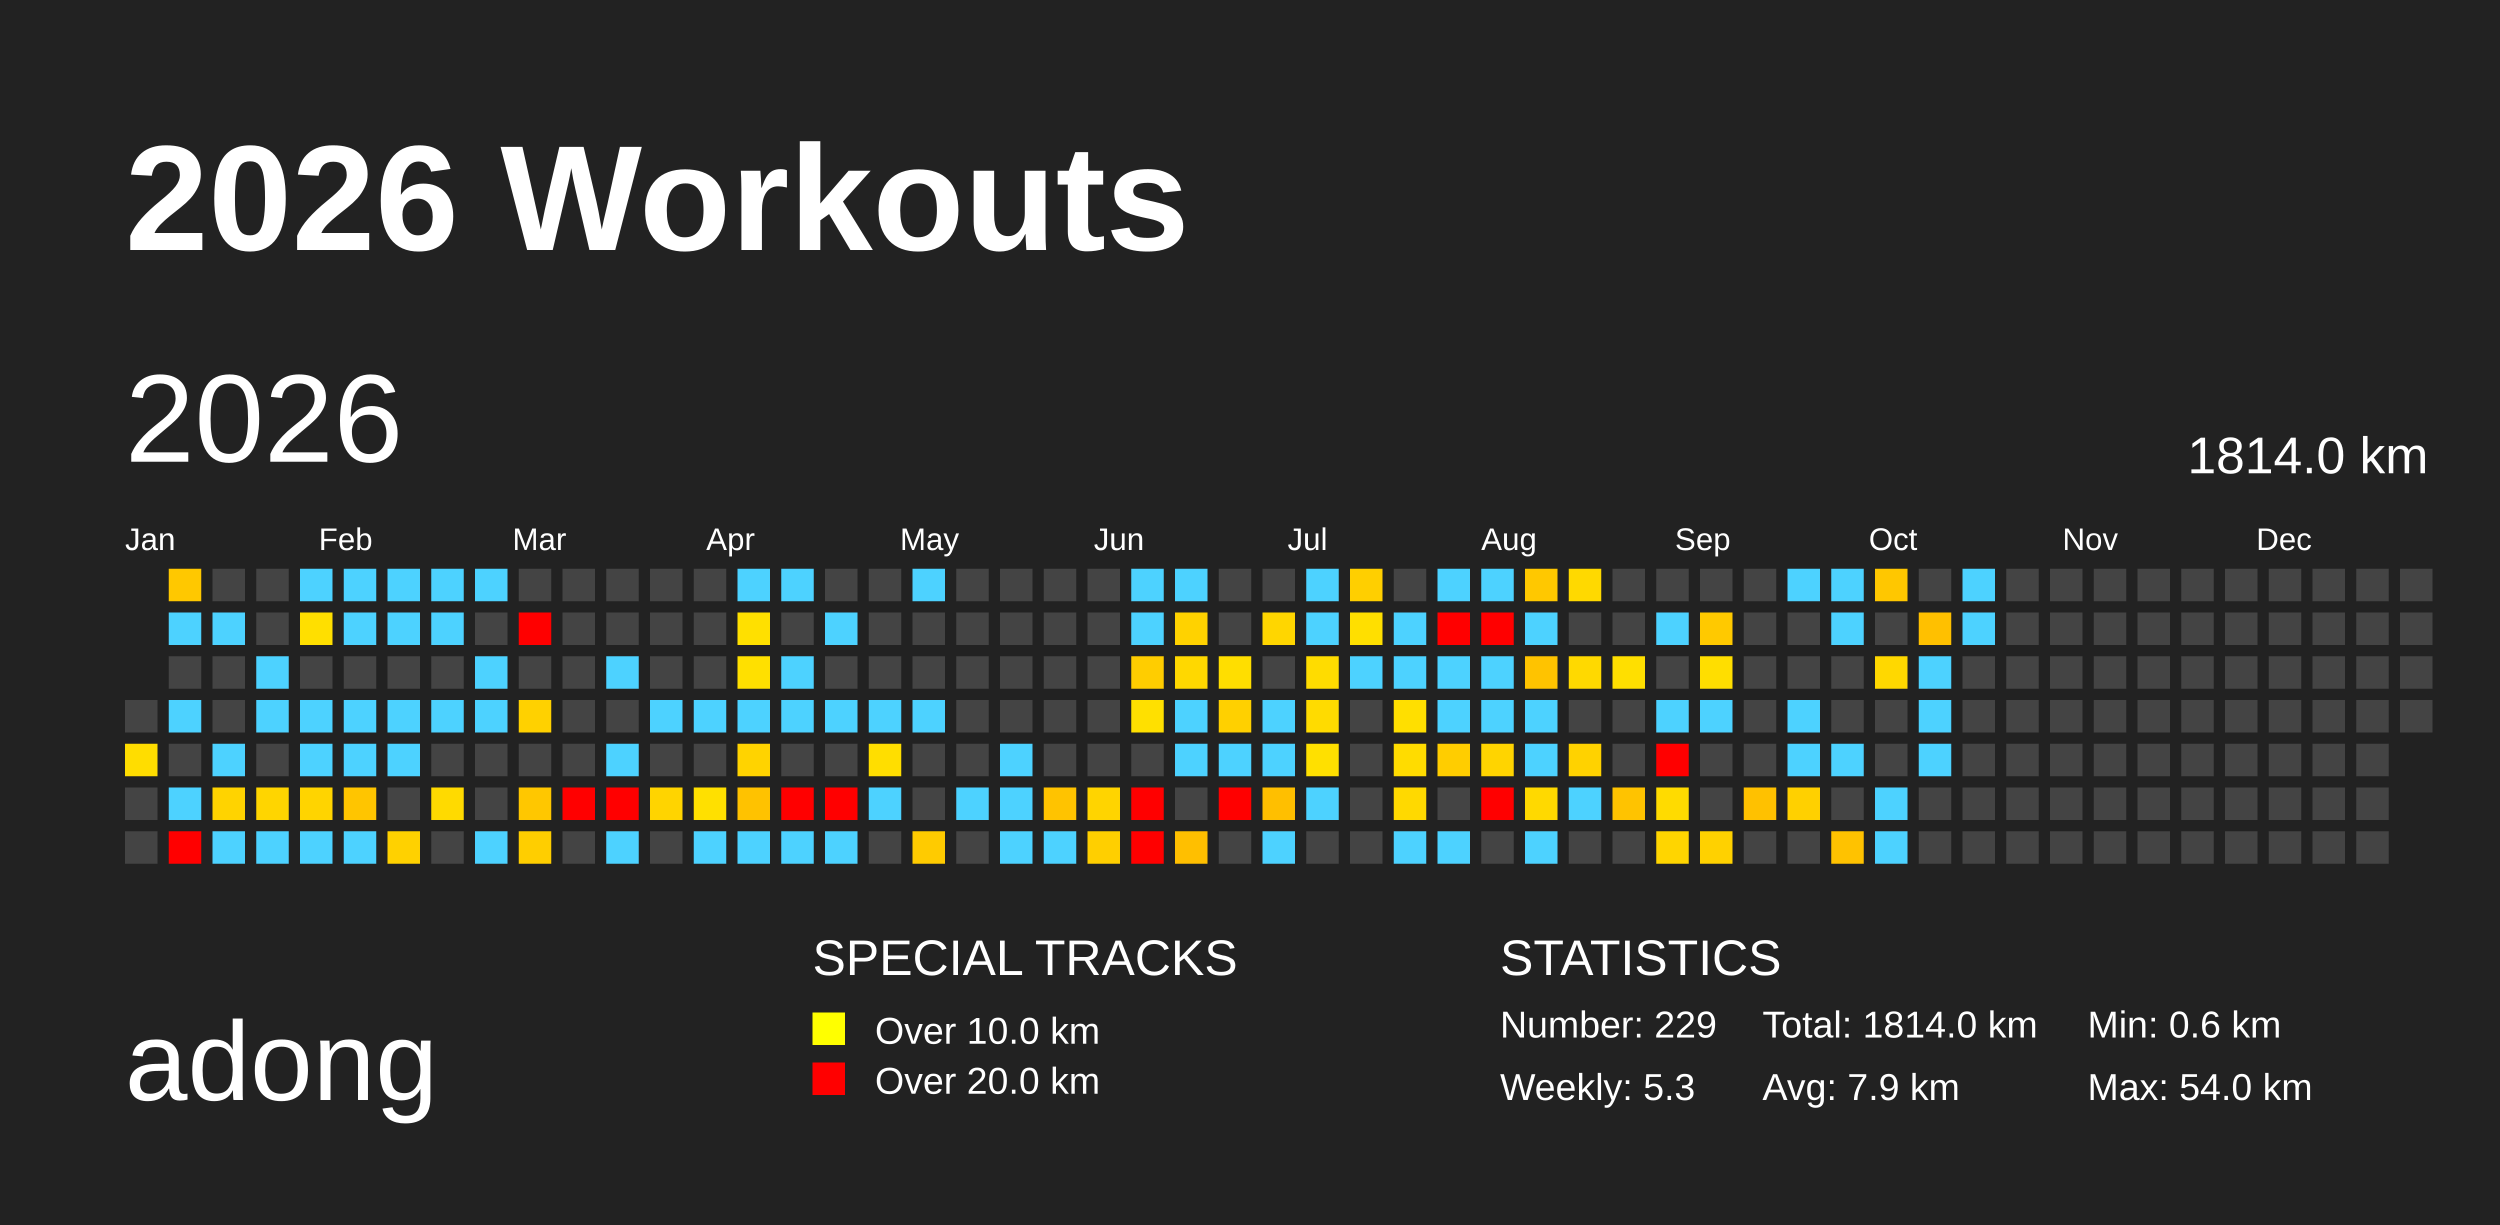
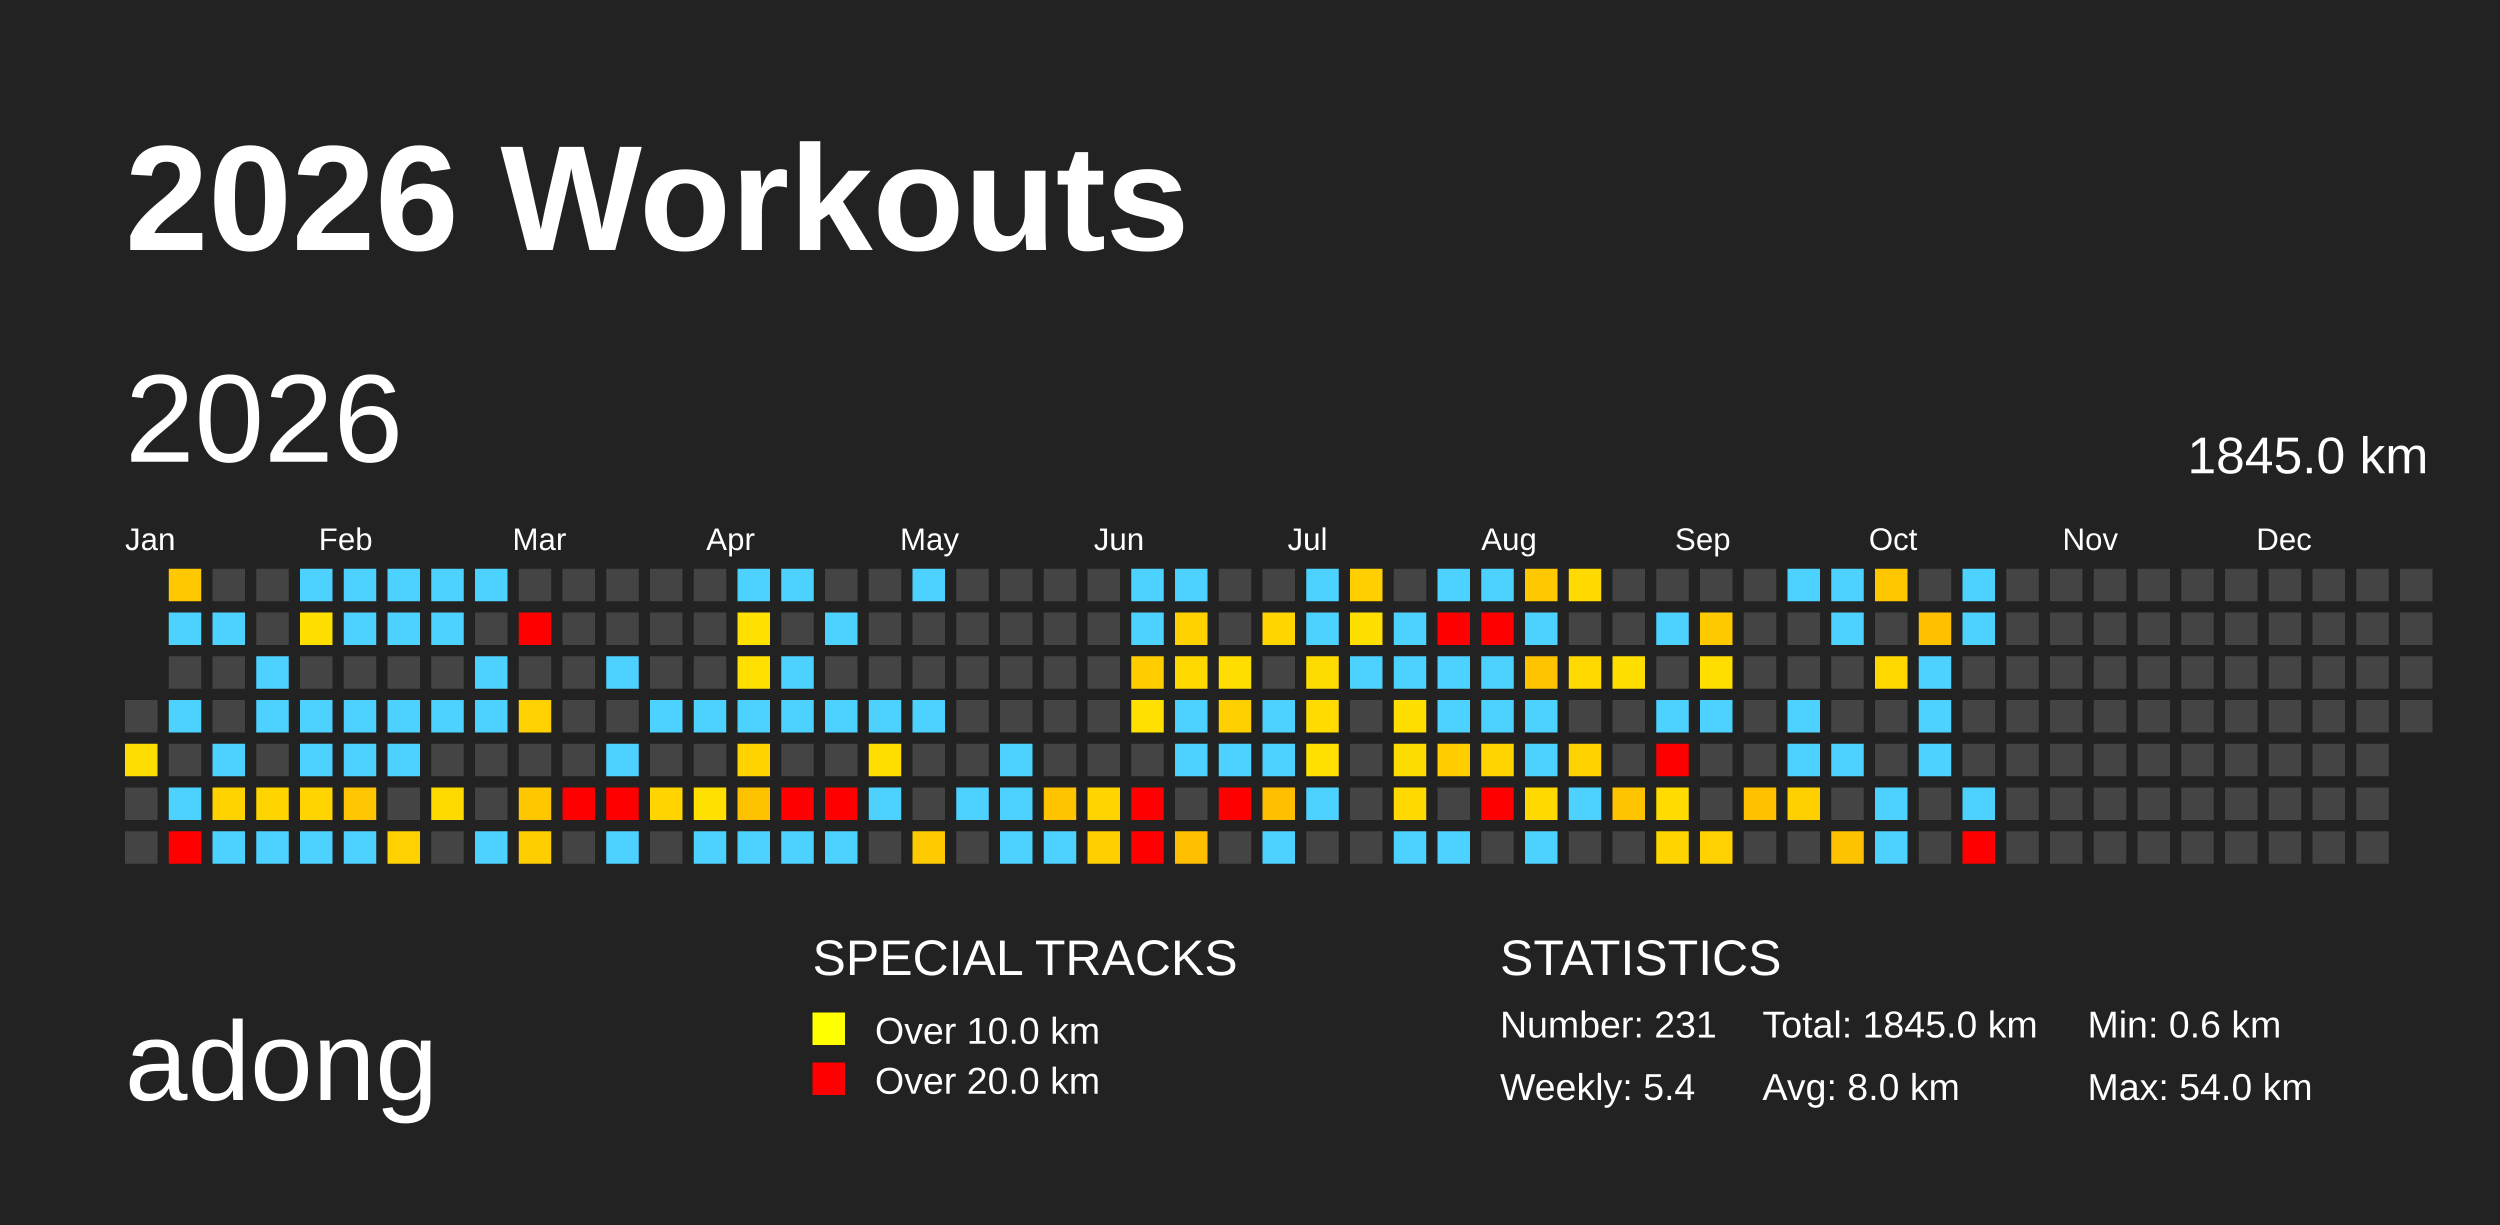
<svg xmlns="http://www.w3.org/2000/svg" baseProfile="full" height="98mm" version="1.1" viewBox="0,0,200,98" width="200mm">
  <defs>
    <pattern height="2" id="indoor-stripe" patternUnits="userSpaceOnUse" width="2">
      <line stroke="white" stroke-opacity="0.45" stroke-width="0.5" x1="0" x2="2" y1="2" y2="0" />
    </pattern>
  </defs>
  <rect fill="#222222" height="98" width="200" x="0" y="0" />
  <text fill="#FFFFFF" style="font-size:12px; font-family:Arial; font-weight:bold;" x="10" y="20">2026 Workouts</text>
  <text fill="#FFFFFF" style="font-size:9px; font-family:Arial" x="10" y="88">adong</text>
  <text fill="#FFFFFF" style="font-size:4px; font-family:Arial" x="65" y="78">SPECIAL TRACKS</text>
  <rect fill="yellow" height="2.6" width="2.6" x="65" y="81" />
  <text fill="#FFFFFF" style="font-size:3px; font-family:Arial" x="70" y="83.5">Over 10.0 km</text>
  <rect fill="red" height="2.6" width="2.6" x="65" y="85" />
  <text fill="#FFFFFF" style="font-size:3px; font-family:Arial" x="70" y="87.5">Over 20.0 km</text>
  <text fill="#FFFFFF" style="font-size:4px; font-family:Arial" x="120" y="78">STATISTICS</text>
-   <text fill="#FFFFFF" style="font-size:3px; font-family:Arial" x="120" y="83">Number: 229</text>
-   <text fill="#FFFFFF" style="font-size:3px; font-family:Arial" x="120" y="88">Weekly: 5.3</text>
-   <text fill="#FFFFFF" style="font-size:3px; font-family:Arial" x="141" y="83">Total: 1814.0 km</text>
-   <text fill="#FFFFFF" style="font-size:3px; font-family:Arial" x="141" y="88">Avg: 7.9 km</text>
+   <text fill="#FFFFFF" style="font-size:3px; font-family:Arial" x="120" y="83">Number: 231</text>
+   <text fill="#FFFFFF" style="font-size:3px; font-family:Arial" x="120" y="88">Weekly: 5.4</text>
+   <text fill="#FFFFFF" style="font-size:3px; font-family:Arial" x="141" y="83">Total: 1845.0 km</text>
+   <text fill="#FFFFFF" style="font-size:3px; font-family:Arial" x="141" y="88">Avg: 8.0 km</text>
  <text fill="#FFFFFF" style="font-size:3px; font-family:Arial" x="167" y="83">Min: 0.6 km</text>
  <text fill="#FFFFFF" style="font-size:3px; font-family:Arial" x="167" y="88">Max: 54.0 km</text>
  <text dominant-baseline="hanging" fill="#FFFFFF" style="font-size:10.0px; font-family:Arial;" x="10" y="30">2026</text>
-   <text dominant-baseline="hanging" fill="#FFFFFF" style="font-size:4.125px; font-family:Arial;" x="175" y="35">1814.0 km</text>
+   <text dominant-baseline="hanging" fill="#FFFFFF" style="font-size:4.125px; font-family:Arial;" x="175" y="35">1845.0 km</text>
  <text fill="#FFFFFF" style="font-size:2.5px; font-family:Arial" x="10.0" y="44">Jan</text>
  <text fill="#FFFFFF" style="font-size:2.5px; font-family:Arial" x="25.5" y="44">Feb</text>
  <text fill="#FFFFFF" style="font-size:2.5px; font-family:Arial" x="41.0" y="44">Mar</text>
  <text fill="#FFFFFF" style="font-size:2.5px; font-family:Arial" x="56.5" y="44">Apr</text>
  <text fill="#FFFFFF" style="font-size:2.5px; font-family:Arial" x="72.0" y="44">May</text>
  <text fill="#FFFFFF" style="font-size:2.5px; font-family:Arial" x="87.5" y="44">Jun</text>
  <text fill="#FFFFFF" style="font-size:2.5px; font-family:Arial" x="103.0" y="44">Jul</text>
  <text fill="#FFFFFF" style="font-size:2.5px; font-family:Arial" x="118.5" y="44">Aug</text>
  <text fill="#FFFFFF" style="font-size:2.5px; font-family:Arial" x="134.0" y="44">Sep</text>
  <text fill="#FFFFFF" style="font-size:2.5px; font-family:Arial" x="149.5" y="44">Oct</text>
  <text fill="#FFFFFF" style="font-size:2.5px; font-family:Arial" x="165.0" y="44">Nov</text>
  <text fill="#FFFFFF" style="font-size:2.5px; font-family:Arial" x="180.5" y="44">Dec</text>
  <rect fill="#444444" height="2.6" width="2.6" x="10.0" y="56.0" />
  <rect fill="#ffdd00" height="2.6" width="2.6" x="10.0" y="59.5" />
  <rect fill="#444444" height="2.6" width="2.6" x="10.0" y="63.0" />
  <rect fill="#444444" height="2.6" width="2.6" x="10.0" y="66.5" />
  <rect fill="#ffc800" height="2.6" width="2.6" x="13.5" y="45.5" />
  <rect fill="#4dd2ff" height="2.6" width="2.6" x="13.5" y="49.0" />
  <rect fill="#444444" height="2.6" width="2.6" x="13.5" y="52.5" />
  <rect fill="#4dd2ff" height="2.6" width="2.6" x="13.5" y="56.0" />
  <rect fill="#444444" height="2.6" width="2.6" x="13.5" y="59.5" />
  <rect fill="#4dd2ff" height="2.6" width="2.6" x="13.5" y="63.0" />
  <rect fill="red" height="2.6" width="2.6" x="13.5" y="66.5" />
  <rect fill="#444444" height="2.6" width="2.6" x="17.0" y="45.5" />
  <rect fill="#4dd2ff" height="2.6" width="2.6" x="17.0" y="49.0" />
  <rect fill="#444444" height="2.6" width="2.6" x="17.0" y="52.5" />
  <rect fill="#444444" height="2.6" width="2.6" x="17.0" y="56.0" />
  <rect fill="#4dd2ff" height="2.6" width="2.6" x="17.0" y="59.5" />
  <rect fill="#ffd300" height="2.6" width="2.6" x="17.0" y="63.0" />
  <rect fill="#4dd2ff" height="2.6" width="2.6" x="17.0" y="66.5" />
  <rect fill="#444444" height="2.6" width="2.6" x="20.5" y="45.5" />
  <rect fill="#444444" height="2.6" width="2.6" x="20.5" y="49.0" />
  <rect fill="#4dd2ff" height="2.6" width="2.6" x="20.5" y="52.5" />
  <rect fill="#4dd2ff" height="2.6" width="2.6" x="20.5" y="56.0" />
  <rect fill="#444444" height="2.6" width="2.6" x="20.5" y="59.5" />
  <rect fill="#ffd500" height="2.6" width="2.6" x="20.5" y="63.0" />
  <rect fill="#4dd2ff" height="2.6" width="2.6" x="20.5" y="66.5" />
  <rect fill="#4dd2ff" height="2.6" width="2.6" x="24.0" y="45.5" />
  <rect fill="#ffdf00" height="2.6" width="2.6" x="24.0" y="49.0" />
  <rect fill="#444444" height="2.6" width="2.6" x="24.0" y="52.5" />
  <rect fill="#4dd2ff" height="2.6" width="2.6" x="24.0" y="56.0" />
  <rect fill="#4dd2ff" height="2.6" width="2.6" x="24.0" y="59.5" />
  <rect fill="#ffd400" height="2.6" width="2.6" x="24.0" y="63.0" />
  <rect fill="#4dd2ff" height="2.6" width="2.6" x="24.0" y="66.5" />
  <rect fill="#4dd2ff" height="2.6" width="2.6" x="27.5" y="45.5" />
  <rect fill="#4dd2ff" height="2.6" width="2.6" x="27.5" y="49.0" />
  <rect fill="#444444" height="2.6" width="2.6" x="27.5" y="52.5" />
  <rect fill="#4dd2ff" height="2.6" width="2.6" x="27.5" y="56.0" />
  <rect fill="#4dd2ff" height="2.6" width="2.6" x="27.5" y="59.5" />
  <rect fill="#ffc500" height="2.6" width="2.6" x="27.5" y="63.0" />
  <rect fill="#4dd2ff" height="2.6" width="2.6" x="27.5" y="66.5" />
  <rect fill="#4dd2ff" height="2.6" width="2.6" x="31.0" y="45.5" />
  <rect fill="#4dd2ff" height="2.6" width="2.6" x="31.0" y="49.0" />
  <rect fill="#444444" height="2.6" width="2.6" x="31.0" y="52.5" />
  <rect fill="#4dd2ff" height="2.6" width="2.6" x="31.0" y="56.0" />
  <rect fill="#4dd2ff" height="2.6" width="2.6" x="31.0" y="59.5" />
  <rect fill="#444444" height="2.6" width="2.6" x="31.0" y="63.0" />
  <rect fill="#ffd100" height="2.6" width="2.6" x="31.0" y="66.5" />
  <rect fill="#4dd2ff" height="2.6" width="2.6" x="34.5" y="45.5" />
  <rect fill="#4dd2ff" height="2.6" width="2.6" x="34.5" y="49.0" />
  <rect fill="#444444" height="2.6" width="2.6" x="34.5" y="52.5" />
  <rect fill="#4dd2ff" height="2.6" width="2.6" x="34.5" y="56.0" />
  <rect fill="#444444" height="2.6" width="2.6" x="34.5" y="59.5" />
  <rect fill="#ffda00" height="2.6" width="2.6" x="34.5" y="63.0" />
  <rect fill="#444444" height="2.6" width="2.6" x="34.5" y="66.5" />
  <rect fill="#4dd2ff" height="2.6" width="2.6" x="38.0" y="45.5" />
  <rect fill="#444444" height="2.6" width="2.6" x="38.0" y="49.0" />
  <rect fill="#4dd2ff" height="2.6" width="2.6" x="38.0" y="52.5" />
  <rect fill="#4dd2ff" height="2.6" width="2.6" x="38.0" y="56.0" />
  <rect fill="#444444" height="2.6" width="2.6" x="38.0" y="59.5" />
  <rect fill="#444444" height="2.6" width="2.6" x="38.0" y="63.0" />
  <rect fill="#4dd2ff" height="2.6" width="2.6" x="38.0" y="66.5" />
  <rect fill="#444444" height="2.6" width="2.6" x="41.5" y="45.5" />
  <rect fill="red" height="2.6" width="2.6" x="41.5" y="49.0" />
  <rect fill="#444444" height="2.6" width="2.6" x="41.5" y="52.5" />
  <rect fill="#ffd100" height="2.6" width="2.6" x="41.5" y="56.0" />
  <rect fill="#444444" height="2.6" width="2.6" x="41.5" y="59.5" />
  <rect fill="#ffc700" height="2.6" width="2.6" x="41.5" y="63.0" />
  <rect fill="#ffce00" height="2.6" width="2.6" x="41.5" y="66.5" />
  <rect fill="#444444" height="2.6" width="2.6" x="45.0" y="45.5" />
  <rect fill="#444444" height="2.6" width="2.6" x="45.0" y="49.0" />
  <rect fill="#444444" height="2.6" width="2.6" x="45.0" y="52.5" />
  <rect fill="#444444" height="2.6" width="2.6" x="45.0" y="56.0" />
  <rect fill="#444444" height="2.6" width="2.6" x="45.0" y="59.5" />
  <rect fill="red" height="2.6" width="2.6" x="45.0" y="63.0" />
  <rect fill="#444444" height="2.6" width="2.6" x="45.0" y="66.5" />
  <rect fill="#444444" height="2.6" width="2.6" x="48.5" y="45.5" />
  <rect fill="#444444" height="2.6" width="2.6" x="48.5" y="49.0" />
  <rect fill="#4dd2ff" height="2.6" width="2.6" x="48.5" y="52.5" />
  <rect fill="#444444" height="2.6" width="2.6" x="48.5" y="56.0" />
  <rect fill="#4dd2ff" height="2.6" width="2.6" x="48.5" y="59.5" />
  <rect fill="red" height="2.6" width="2.6" x="48.5" y="63.0" />
  <rect fill="#4dd2ff" height="2.6" width="2.6" x="48.5" y="66.5" />
  <rect fill="#444444" height="2.6" width="2.6" x="52.0" y="45.5" />
  <rect fill="#444444" height="2.6" width="2.6" x="52.0" y="49.0" />
  <rect fill="#444444" height="2.6" width="2.6" x="52.0" y="52.5" />
  <rect fill="#4dd2ff" height="2.6" width="2.6" x="52.0" y="56.0" />
  <rect fill="#444444" height="2.6" width="2.6" x="52.0" y="59.5" />
  <rect fill="#ffd400" height="2.6" width="2.6" x="52.0" y="63.0" />
  <rect fill="#444444" height="2.6" width="2.6" x="52.0" y="66.5" />
  <rect fill="#444444" height="2.6" width="2.6" x="55.5" y="45.5" />
  <rect fill="#444444" height="2.6" width="2.6" x="55.5" y="49.0" />
  <rect fill="#444444" height="2.6" width="2.6" x="55.5" y="52.5" />
  <rect fill="#4dd2ff" height="2.6" width="2.6" x="55.5" y="56.0" />
  <rect fill="#444444" height="2.6" width="2.6" x="55.5" y="59.5" />
  <rect fill="#ffe000" height="2.6" width="2.6" x="55.5" y="63.0" />
  <rect fill="#4dd2ff" height="2.6" width="2.6" x="55.5" y="66.5" />
  <rect fill="#4dd2ff" height="2.6" width="2.6" x="59.0" y="45.5" />
  <rect fill="#ffe000" height="2.6" width="2.6" x="59.0" y="49.0" />
  <rect fill="#ffe000" height="2.6" width="2.6" x="59.0" y="52.5" />
  <rect fill="#4dd2ff" height="2.6" width="2.6" x="59.0" y="56.0" />
  <rect fill="#ffd300" height="2.6" width="2.6" x="59.0" y="59.5" />
  <rect fill="#ffc200" height="2.6" width="2.6" x="59.0" y="63.0" />
  <rect fill="#4dd2ff" height="2.6" width="2.6" x="59.0" y="66.5" />
  <rect fill="#4dd2ff" height="2.6" width="2.6" x="62.5" y="45.5" />
  <rect fill="#444444" height="2.6" width="2.6" x="62.5" y="49.0" />
  <rect fill="#4dd2ff" height="2.6" width="2.6" x="62.5" y="52.5" />
  <rect fill="#4dd2ff" height="2.6" width="2.6" x="62.5" y="56.0" />
  <rect fill="#444444" height="2.6" width="2.6" x="62.5" y="59.5" />
  <rect fill="red" height="2.6" width="2.6" x="62.5" y="63.0" />
  <rect fill="#4dd2ff" height="2.6" width="2.6" x="62.5" y="66.5" />
  <rect fill="#444444" height="2.6" width="2.6" x="66.0" y="45.5" />
  <rect fill="#4dd2ff" height="2.6" width="2.6" x="66.0" y="49.0" />
  <rect fill="#444444" height="2.6" width="2.6" x="66.0" y="52.5" />
  <rect fill="#4dd2ff" height="2.6" width="2.6" x="66.0" y="56.0" />
  <rect fill="#444444" height="2.6" width="2.6" x="66.0" y="59.5" />
  <rect fill="red" height="2.6" width="2.6" x="66.0" y="63.0" />
  <rect fill="#4dd2ff" height="2.6" width="2.6" x="66.0" y="66.5" />
  <rect fill="#444444" height="2.6" width="2.6" x="69.5" y="45.5" />
  <rect fill="#444444" height="2.6" width="2.6" x="69.5" y="49.0" />
  <rect fill="#444444" height="2.6" width="2.6" x="69.5" y="52.5" />
  <rect fill="#4dd2ff" height="2.6" width="2.6" x="69.5" y="56.0" />
  <rect fill="#ffde00" height="2.6" width="2.6" x="69.5" y="59.5" />
  <rect fill="#4dd2ff" height="2.6" width="2.6" x="69.5" y="63.0" />
  <rect fill="#444444" height="2.6" width="2.6" x="69.5" y="66.5" />
  <rect fill="#4dd2ff" height="2.6" width="2.6" x="73.0" y="45.5" />
  <rect fill="#444444" height="2.6" width="2.6" x="73.0" y="49.0" />
  <rect fill="#444444" height="2.6" width="2.6" x="73.0" y="52.5" />
  <rect fill="#4dd2ff" height="2.6" width="2.6" x="73.0" y="56.0" />
  <rect fill="#444444" height="2.6" width="2.6" x="73.0" y="59.5" />
  <rect fill="#444444" height="2.6" width="2.6" x="73.0" y="63.0" />
  <rect fill="#ffcb00" height="2.6" width="2.6" x="73.0" y="66.5" />
  <rect fill="#444444" height="2.6" width="2.6" x="76.5" y="45.5" />
  <rect fill="#444444" height="2.6" width="2.6" x="76.5" y="49.0" />
  <rect fill="#444444" height="2.6" width="2.6" x="76.5" y="52.5" />
  <rect fill="#444444" height="2.6" width="2.6" x="76.5" y="56.0" />
  <rect fill="#444444" height="2.6" width="2.6" x="76.5" y="59.5" />
  <rect fill="#4dd2ff" height="2.6" width="2.6" x="76.5" y="63.0" />
  <rect fill="#444444" height="2.6" width="2.6" x="76.5" y="66.5" />
  <rect fill="#444444" height="2.6" width="2.6" x="80.0" y="45.5" />
  <rect fill="#444444" height="2.6" width="2.6" x="80.0" y="49.0" />
  <rect fill="#444444" height="2.6" width="2.6" x="80.0" y="52.5" />
  <rect fill="#444444" height="2.6" width="2.6" x="80.0" y="56.0" />
  <rect fill="#4dd2ff" height="2.6" width="2.6" x="80.0" y="59.5" />
  <rect fill="#4dd2ff" height="2.6" width="2.6" x="80.0" y="63.0" />
  <rect fill="#4dd2ff" height="2.6" width="2.6" x="80.0" y="66.5" />
  <rect fill="#444444" height="2.6" width="2.6" x="83.5" y="45.5" />
  <rect fill="#444444" height="2.6" width="2.6" x="83.5" y="49.0" />
  <rect fill="#444444" height="2.6" width="2.6" x="83.5" y="52.5" />
  <rect fill="#444444" height="2.6" width="2.6" x="83.5" y="56.0" />
  <rect fill="#444444" height="2.6" width="2.6" x="83.5" y="59.5" />
  <rect fill="#ffc300" height="2.6" width="2.6" x="83.5" y="63.0" />
  <rect fill="#4dd2ff" height="2.6" width="2.6" x="83.5" y="66.5" />
  <rect fill="#444444" height="2.6" width="2.6" x="87.0" y="45.5" />
  <rect fill="#444444" height="2.6" width="2.6" x="87.0" y="49.0" />
  <rect fill="#444444" height="2.6" width="2.6" x="87.0" y="52.5" />
  <rect fill="#444444" height="2.6" width="2.6" x="87.0" y="56.0" />
  <rect fill="#444444" height="2.6" width="2.6" x="87.0" y="59.5" />
  <rect fill="#ffd400" height="2.6" width="2.6" x="87.0" y="63.0" />
  <rect fill="#ffcf00" height="2.6" width="2.6" x="87.0" y="66.5" />
  <rect fill="#4dd2ff" height="2.6" width="2.6" x="90.5" y="45.5" />
  <rect fill="#4dd2ff" height="2.6" width="2.6" x="90.5" y="49.0" />
  <rect fill="#ffcd00" height="2.6" width="2.6" x="90.5" y="52.5" />
  <rect fill="#ffe000" height="2.6" width="2.6" x="90.5" y="56.0" />
  <rect fill="#444444" height="2.6" width="2.6" x="90.5" y="59.5" />
  <rect fill="red" height="2.6" width="2.6" x="90.5" y="63.0" />
  <rect fill="red" height="2.6" width="2.6" x="90.5" y="66.5" />
  <rect fill="#4dd2ff" height="2.6" width="2.6" x="94.0" y="45.5" />
  <rect fill="#ffd200" height="2.6" width="2.6" x="94.0" y="49.0" />
  <rect fill="#ffd800" height="2.6" width="2.6" x="94.0" y="52.5" />
  <rect fill="#4dd2ff" height="2.6" width="2.6" x="94.0" y="56.0" />
  <rect fill="#4dd2ff" height="2.6" width="2.6" x="94.0" y="59.5" />
  <rect fill="#444444" height="2.6" width="2.6" x="94.0" y="63.0" />
  <rect fill="#ffbf00" height="2.6" width="2.6" x="94.0" y="66.5" />
  <rect fill="#444444" height="2.6" width="2.6" x="97.5" y="45.5" />
  <rect fill="#444444" height="2.6" width="2.6" x="97.5" y="49.0" />
  <rect fill="#ffde00" height="2.6" width="2.6" x="97.5" y="52.5" />
  <rect fill="#ffd000" height="2.6" width="2.6" x="97.5" y="56.0" />
  <rect fill="#4dd2ff" height="2.6" width="2.6" x="97.5" y="59.5" />
  <rect fill="red" height="2.6" width="2.6" x="97.5" y="63.0" />
  <rect fill="#444444" height="2.6" width="2.6" x="97.5" y="66.5" />
  <rect fill="#444444" height="2.6" width="2.6" x="101.0" y="45.5" />
  <rect fill="#ffd600" height="2.6" width="2.6" x="101.0" y="49.0" />
  <rect fill="#444444" height="2.6" width="2.6" x="101.0" y="52.5" />
  <rect fill="#4dd2ff" height="2.6" width="2.6" x="101.0" y="56.0" />
  <rect fill="#4dd2ff" height="2.6" width="2.6" x="101.0" y="59.5" />
  <rect fill="#ffbf00" height="2.6" width="2.6" x="101.0" y="63.0" />
  <rect fill="#4dd2ff" height="2.6" width="2.6" x="101.0" y="66.5" />
  <rect fill="#4dd2ff" height="2.6" width="2.6" x="104.5" y="45.5" />
  <rect fill="#4dd2ff" height="2.6" width="2.6" x="104.5" y="49.0" />
  <rect fill="#ffdc00" height="2.6" width="2.6" x="104.5" y="52.5" />
  <rect fill="#ffdb00" height="2.6" width="2.6" x="104.5" y="56.0" />
  <rect fill="#ffe000" height="2.6" width="2.6" x="104.5" y="59.5" />
  <rect fill="#4dd2ff" height="2.6" width="2.6" x="104.5" y="63.0" />
  <rect fill="#444444" height="2.6" width="2.6" x="104.5" y="66.5" />
  <rect fill="#ffcf00" height="2.6" width="2.6" x="108.0" y="45.5" />
  <rect fill="#ffdf00" height="2.6" width="2.6" x="108.0" y="49.0" />
  <rect fill="#4dd2ff" height="2.6" width="2.6" x="108.0" y="52.5" />
  <rect fill="#444444" height="2.6" width="2.6" x="108.0" y="56.0" />
  <rect fill="#444444" height="2.6" width="2.6" x="108.0" y="59.5" />
  <rect fill="#444444" height="2.6" width="2.6" x="108.0" y="63.0" />
  <rect fill="#444444" height="2.6" width="2.6" x="108.0" y="66.5" />
  <rect fill="#444444" height="2.6" width="2.6" x="111.5" y="45.5" />
  <rect fill="#4dd2ff" height="2.6" width="2.6" x="111.5" y="49.0" />
  <rect fill="#4dd2ff" height="2.6" width="2.6" x="111.5" y="52.5" />
  <rect fill="#ffdf00" height="2.6" width="2.6" x="111.5" y="56.0" />
  <rect fill="#ffdc00" height="2.6" width="2.6" x="111.5" y="59.5" />
  <rect fill="#ffd900" height="2.6" width="2.6" x="111.5" y="63.0" />
  <rect fill="#4dd2ff" height="2.6" width="2.6" x="111.5" y="66.5" />
  <rect fill="#4dd2ff" height="2.6" width="2.6" x="115.0" y="45.5" />
  <rect fill="red" height="2.6" width="2.6" x="115.0" y="49.0" />
  <rect fill="#4dd2ff" height="2.6" width="2.6" x="115.0" y="52.5" />
  <rect fill="#4dd2ff" height="2.6" width="2.6" x="115.0" y="56.0" />
  <rect fill="#ffcd00" height="2.6" width="2.6" x="115.0" y="59.5" />
  <rect fill="#444444" height="2.6" width="2.6" x="115.0" y="63.0" />
  <rect fill="#4dd2ff" height="2.6" width="2.6" x="115.0" y="66.5" />
  <rect fill="#4dd2ff" height="2.6" width="2.6" x="118.5" y="45.5" />
  <rect fill="red" height="2.6" width="2.6" x="118.5" y="49.0" />
  <rect fill="#4dd2ff" height="2.6" width="2.6" x="118.5" y="52.5" />
  <rect fill="#4dd2ff" height="2.6" width="2.6" x="118.5" y="56.0" />
  <rect fill="#ffd400" height="2.6" width="2.6" x="118.5" y="59.5" />
  <rect fill="red" height="2.6" width="2.6" x="118.5" y="63.0" />
  <rect fill="#444444" height="2.6" width="2.6" x="118.5" y="66.5" />
  <rect fill="#ffc800" height="2.6" width="2.6" x="122.0" y="45.5" />
  <rect fill="#4dd2ff" height="2.6" width="2.6" x="122.0" y="49.0" />
  <rect fill="#ffc300" height="2.6" width="2.6" x="122.0" y="52.5" />
  <rect fill="#4dd2ff" height="2.6" width="2.6" x="122.0" y="56.0" />
  <rect fill="#4dd2ff" height="2.6" width="2.6" x="122.0" y="59.5" />
  <rect fill="#ffd900" height="2.6" width="2.6" x="122.0" y="63.0" />
  <rect fill="#4dd2ff" height="2.6" width="2.6" x="122.0" y="66.5" />
  <rect fill="#ffd900" height="2.6" width="2.6" x="125.5" y="45.5" />
  <rect fill="#444444" height="2.6" width="2.6" x="125.5" y="49.0" />
  <rect fill="#ffd900" height="2.6" width="2.6" x="125.5" y="52.5" />
  <rect fill="#444444" height="2.6" width="2.6" x="125.5" y="56.0" />
  <rect fill="#ffd200" height="2.6" width="2.6" x="125.5" y="59.5" />
  <rect fill="#4dd2ff" height="2.6" width="2.6" x="125.5" y="63.0" />
  <rect fill="#444444" height="2.6" width="2.6" x="125.5" y="66.5" />
  <rect fill="#444444" height="2.6" width="2.6" x="129.0" y="45.5" />
  <rect fill="#444444" height="2.6" width="2.6" x="129.0" y="49.0" />
  <rect fill="#ffdf00" height="2.6" width="2.6" x="129.0" y="52.5" />
  <rect fill="#444444" height="2.6" width="2.6" x="129.0" y="56.0" />
  <rect fill="#444444" height="2.6" width="2.6" x="129.0" y="59.5" />
  <rect fill="#ffc300" height="2.6" width="2.6" x="129.0" y="63.0" />
  <rect fill="#444444" height="2.6" width="2.6" x="129.0" y="66.5" />
  <rect fill="#444444" height="2.6" width="2.6" x="132.5" y="45.5" />
  <rect fill="#4dd2ff" height="2.6" width="2.6" x="132.5" y="49.0" />
  <rect fill="#444444" height="2.6" width="2.6" x="132.5" y="52.5" />
  <rect fill="#4dd2ff" height="2.6" width="2.6" x="132.5" y="56.0" />
  <rect fill="red" height="2.6" width="2.6" x="132.5" y="59.5" />
  <rect fill="#ffdb00" height="2.6" width="2.6" x="132.5" y="63.0" />
  <rect fill="#ffd500" height="2.6" width="2.6" x="132.5" y="66.5" />
  <rect fill="#444444" height="2.6" width="2.6" x="136.0" y="45.5" />
  <rect fill="#ffc900" height="2.6" width="2.6" x="136.0" y="49.0" />
  <rect fill="#ffde00" height="2.6" width="2.6" x="136.0" y="52.5" />
  <rect fill="#4dd2ff" height="2.6" width="2.6" x="136.0" y="56.0" />
  <rect fill="#444444" height="2.6" width="2.6" x="136.0" y="59.5" />
  <rect fill="#444444" height="2.6" width="2.6" x="136.0" y="63.0" />
  <rect fill="#ffd100" height="2.6" width="2.6" x="136.0" y="66.5" />
  <rect fill="#444444" height="2.6" width="2.6" x="139.5" y="45.5" />
  <rect fill="#444444" height="2.6" width="2.6" x="139.5" y="49.0" />
  <rect fill="#444444" height="2.6" width="2.6" x="139.5" y="52.5" />
  <rect fill="#444444" height="2.6" width="2.6" x="139.5" y="56.0" />
  <rect fill="#444444" height="2.6" width="2.6" x="139.5" y="59.5" />
  <rect fill="#ffc100" height="2.6" width="2.6" x="139.5" y="63.0" />
  <rect fill="#444444" height="2.6" width="2.6" x="139.5" y="66.5" />
  <rect fill="#4dd2ff" height="2.6" width="2.6" x="143.0" y="45.5" />
  <rect fill="#444444" height="2.6" width="2.6" x="143.0" y="49.0" />
  <rect fill="#444444" height="2.6" width="2.6" x="143.0" y="52.5" />
  <rect fill="#4dd2ff" height="2.6" width="2.6" x="143.0" y="56.0" />
  <rect fill="#4dd2ff" height="2.6" width="2.6" x="143.0" y="59.5" />
  <rect fill="#ffd000" height="2.6" width="2.6" x="143.0" y="63.0" />
  <rect fill="#444444" height="2.6" width="2.6" x="143.0" y="66.5" />
  <rect fill="#4dd2ff" height="2.6" width="2.6" x="146.5" y="45.5" />
  <rect fill="#4dd2ff" height="2.6" width="2.6" x="146.5" y="49.0" />
  <rect fill="#444444" height="2.6" width="2.6" x="146.5" y="52.5" />
  <rect fill="#444444" height="2.6" width="2.6" x="146.5" y="56.0" />
  <rect fill="#4dd2ff" height="2.6" width="2.6" x="146.5" y="59.5" />
  <rect fill="#444444" height="2.6" width="2.6" x="146.5" y="63.0" />
  <rect fill="#ffc200" height="2.6" width="2.6" x="146.5" y="66.5" />
  <rect fill="#ffc700" height="2.6" width="2.6" x="150.0" y="45.5" />
  <rect fill="#444444" height="2.6" width="2.6" x="150.0" y="49.0" />
  <rect fill="#ffd800" height="2.6" width="2.6" x="150.0" y="52.5" />
  <rect fill="#444444" height="2.6" width="2.6" x="150.0" y="56.0" />
  <rect fill="#444444" height="2.6" width="2.6" x="150.0" y="59.5" />
  <rect fill="#4dd2ff" height="2.6" width="2.6" x="150.0" y="63.0" />
  <rect fill="#4dd2ff" height="2.6" width="2.6" x="150.0" y="66.5" />
  <rect fill="#444444" height="2.6" width="2.6" x="153.5" y="45.5" />
  <rect fill="#ffc000" height="2.6" width="2.6" x="153.5" y="49.0" />
  <rect fill="#4dd2ff" height="2.6" width="2.6" x="153.5" y="52.5" />
  <rect fill="#4dd2ff" height="2.6" width="2.6" x="153.5" y="56.0" />
  <rect fill="#4dd2ff" height="2.6" width="2.6" x="153.5" y="59.5" />
  <rect fill="#444444" height="2.6" width="2.6" x="153.5" y="63.0" />
  <rect fill="#444444" height="2.6" width="2.6" x="153.5" y="66.5" />
  <rect fill="#4dd2ff" height="2.6" width="2.6" x="157.0" y="45.5" />
  <rect fill="#4dd2ff" height="2.6" width="2.6" x="157.0" y="49.0" />
  <rect fill="#444444" height="2.6" width="2.6" x="157.0" y="52.5" />
  <rect fill="#444444" height="2.6" width="2.6" x="157.0" y="56.0" />
  <rect fill="#444444" height="2.6" width="2.6" x="157.0" y="59.5" />
-   <rect fill="#444444" height="2.6" width="2.6" x="157.0" y="63.0" />
-   <rect fill="#444444" height="2.6" width="2.6" x="157.0" y="66.5" />
+   <rect fill="#4dd2ff" height="2.6" width="2.6" x="157.0" y="63.0" />
+   <rect fill="red" height="2.6" width="2.6" x="157.0" y="66.5" />
  <rect fill="#444444" height="2.6" width="2.6" x="160.5" y="45.5" />
  <rect fill="#444444" height="2.6" width="2.6" x="160.5" y="49.0" />
  <rect fill="#444444" height="2.6" width="2.6" x="160.5" y="52.5" />
  <rect fill="#444444" height="2.6" width="2.6" x="160.5" y="56.0" />
  <rect fill="#444444" height="2.6" width="2.6" x="160.5" y="59.5" />
  <rect fill="#444444" height="2.6" width="2.6" x="160.5" y="63.0" />
  <rect fill="#444444" height="2.6" width="2.6" x="160.5" y="66.5" />
  <rect fill="#444444" height="2.6" width="2.6" x="164.0" y="45.5" />
  <rect fill="#444444" height="2.6" width="2.6" x="164.0" y="49.0" />
  <rect fill="#444444" height="2.6" width="2.6" x="164.0" y="52.5" />
  <rect fill="#444444" height="2.6" width="2.6" x="164.0" y="56.0" />
  <rect fill="#444444" height="2.6" width="2.6" x="164.0" y="59.5" />
  <rect fill="#444444" height="2.6" width="2.6" x="164.0" y="63.0" />
  <rect fill="#444444" height="2.6" width="2.6" x="164.0" y="66.5" />
  <rect fill="#444444" height="2.6" width="2.6" x="167.5" y="45.5" />
  <rect fill="#444444" height="2.6" width="2.6" x="167.5" y="49.0" />
  <rect fill="#444444" height="2.6" width="2.6" x="167.5" y="52.5" />
  <rect fill="#444444" height="2.6" width="2.6" x="167.5" y="56.0" />
  <rect fill="#444444" height="2.6" width="2.6" x="167.5" y="59.5" />
  <rect fill="#444444" height="2.6" width="2.6" x="167.5" y="63.0" />
  <rect fill="#444444" height="2.6" width="2.6" x="167.5" y="66.5" />
  <rect fill="#444444" height="2.6" width="2.6" x="171.0" y="45.5" />
  <rect fill="#444444" height="2.6" width="2.6" x="171.0" y="49.0" />
  <rect fill="#444444" height="2.6" width="2.6" x="171.0" y="52.5" />
  <rect fill="#444444" height="2.6" width="2.6" x="171.0" y="56.0" />
  <rect fill="#444444" height="2.6" width="2.6" x="171.0" y="59.5" />
  <rect fill="#444444" height="2.6" width="2.6" x="171.0" y="63.0" />
  <rect fill="#444444" height="2.6" width="2.6" x="171.0" y="66.5" />
  <rect fill="#444444" height="2.6" width="2.6" x="174.5" y="45.5" />
  <rect fill="#444444" height="2.6" width="2.6" x="174.5" y="49.0" />
  <rect fill="#444444" height="2.6" width="2.6" x="174.5" y="52.5" />
  <rect fill="#444444" height="2.6" width="2.6" x="174.5" y="56.0" />
  <rect fill="#444444" height="2.6" width="2.6" x="174.5" y="59.5" />
  <rect fill="#444444" height="2.6" width="2.6" x="174.5" y="63.0" />
  <rect fill="#444444" height="2.6" width="2.6" x="174.5" y="66.5" />
  <rect fill="#444444" height="2.6" width="2.6" x="178.0" y="45.5" />
  <rect fill="#444444" height="2.6" width="2.6" x="178.0" y="49.0" />
  <rect fill="#444444" height="2.6" width="2.6" x="178.0" y="52.5" />
  <rect fill="#444444" height="2.6" width="2.6" x="178.0" y="56.0" />
  <rect fill="#444444" height="2.6" width="2.6" x="178.0" y="59.5" />
  <rect fill="#444444" height="2.6" width="2.6" x="178.0" y="63.0" />
  <rect fill="#444444" height="2.6" width="2.6" x="178.0" y="66.5" />
  <rect fill="#444444" height="2.6" width="2.6" x="181.5" y="45.5" />
  <rect fill="#444444" height="2.6" width="2.6" x="181.5" y="49.0" />
  <rect fill="#444444" height="2.6" width="2.6" x="181.5" y="52.5" />
  <rect fill="#444444" height="2.6" width="2.6" x="181.5" y="56.0" />
  <rect fill="#444444" height="2.6" width="2.6" x="181.5" y="59.5" />
  <rect fill="#444444" height="2.6" width="2.6" x="181.5" y="63.0" />
  <rect fill="#444444" height="2.6" width="2.6" x="181.5" y="66.5" />
  <rect fill="#444444" height="2.6" width="2.6" x="185.0" y="45.5" />
  <rect fill="#444444" height="2.6" width="2.6" x="185.0" y="49.0" />
  <rect fill="#444444" height="2.6" width="2.6" x="185.0" y="52.5" />
  <rect fill="#444444" height="2.6" width="2.6" x="185.0" y="56.0" />
  <rect fill="#444444" height="2.6" width="2.6" x="185.0" y="59.5" />
  <rect fill="#444444" height="2.6" width="2.6" x="185.0" y="63.0" />
  <rect fill="#444444" height="2.6" width="2.6" x="185.0" y="66.5" />
  <rect fill="#444444" height="2.6" width="2.6" x="188.5" y="45.5" />
  <rect fill="#444444" height="2.6" width="2.6" x="188.5" y="49.0" />
  <rect fill="#444444" height="2.6" width="2.6" x="188.5" y="52.5" />
  <rect fill="#444444" height="2.6" width="2.6" x="188.5" y="56.0" />
  <rect fill="#444444" height="2.6" width="2.6" x="188.5" y="59.5" />
  <rect fill="#444444" height="2.6" width="2.6" x="188.5" y="63.0" />
  <rect fill="#444444" height="2.6" width="2.6" x="188.5" y="66.5" />
  <rect fill="#444444" height="2.6" width="2.6" x="192.0" y="45.5" />
  <rect fill="#444444" height="2.6" width="2.6" x="192.0" y="49.0" />
  <rect fill="#444444" height="2.6" width="2.6" x="192.0" y="52.5" />
  <rect fill="#444444" height="2.6" width="2.6" x="192.0" y="56.0" />
</svg>
